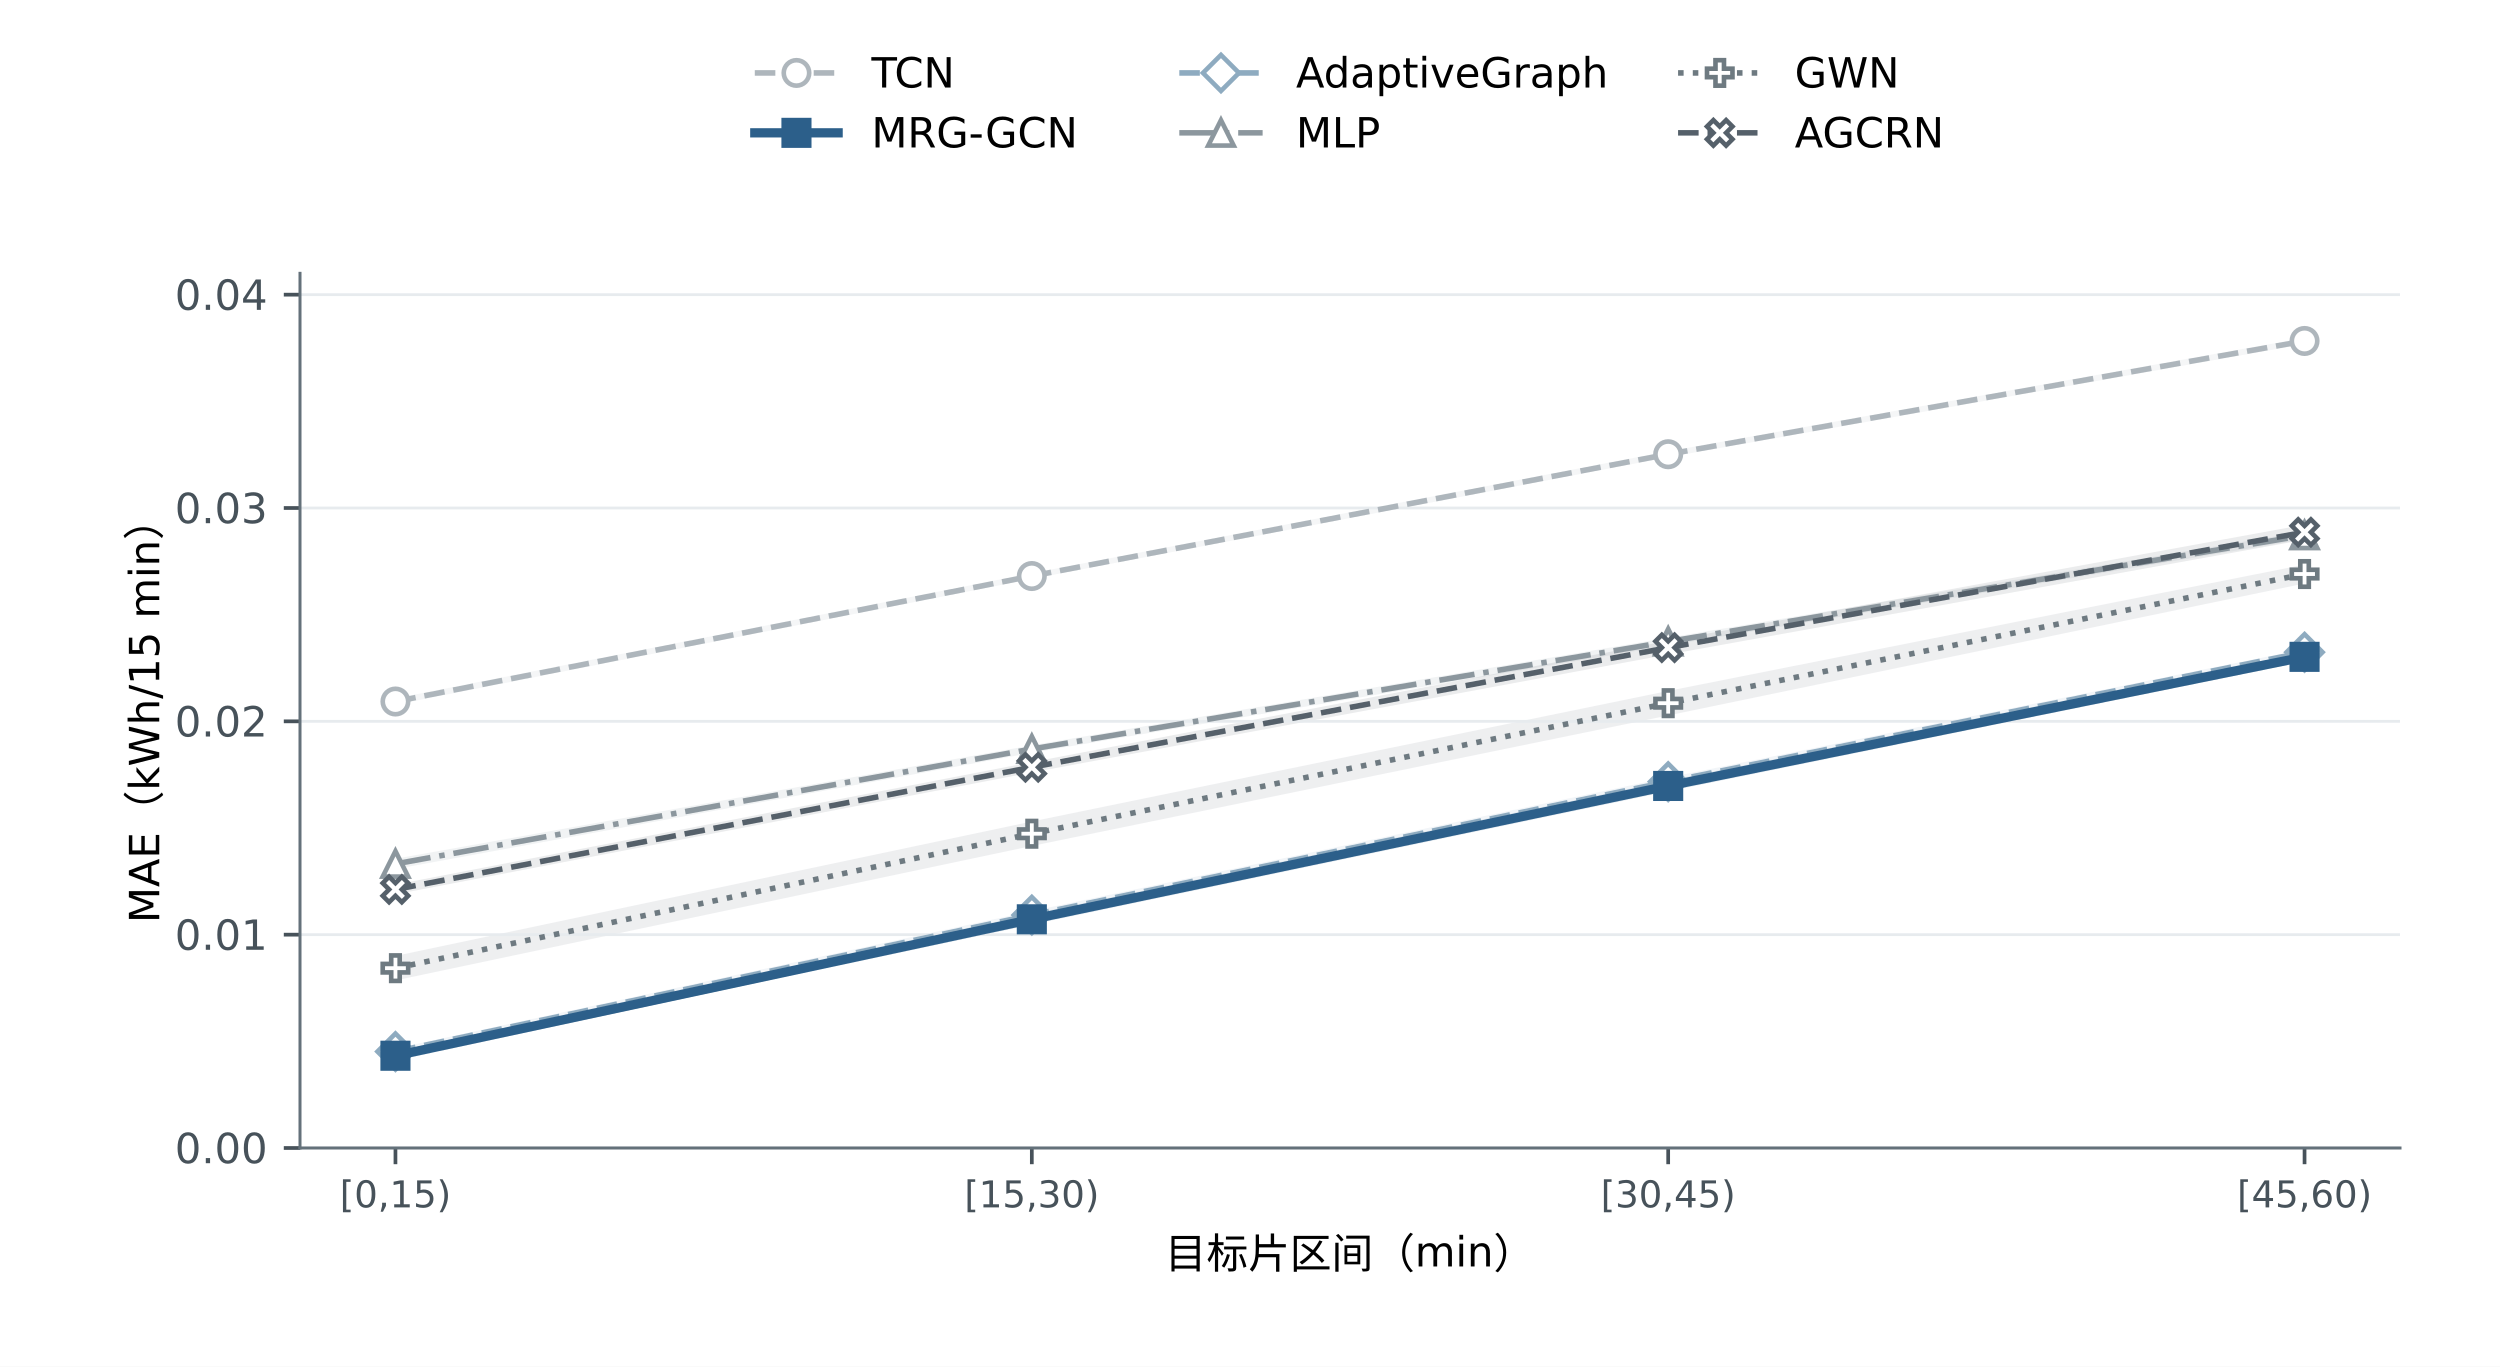
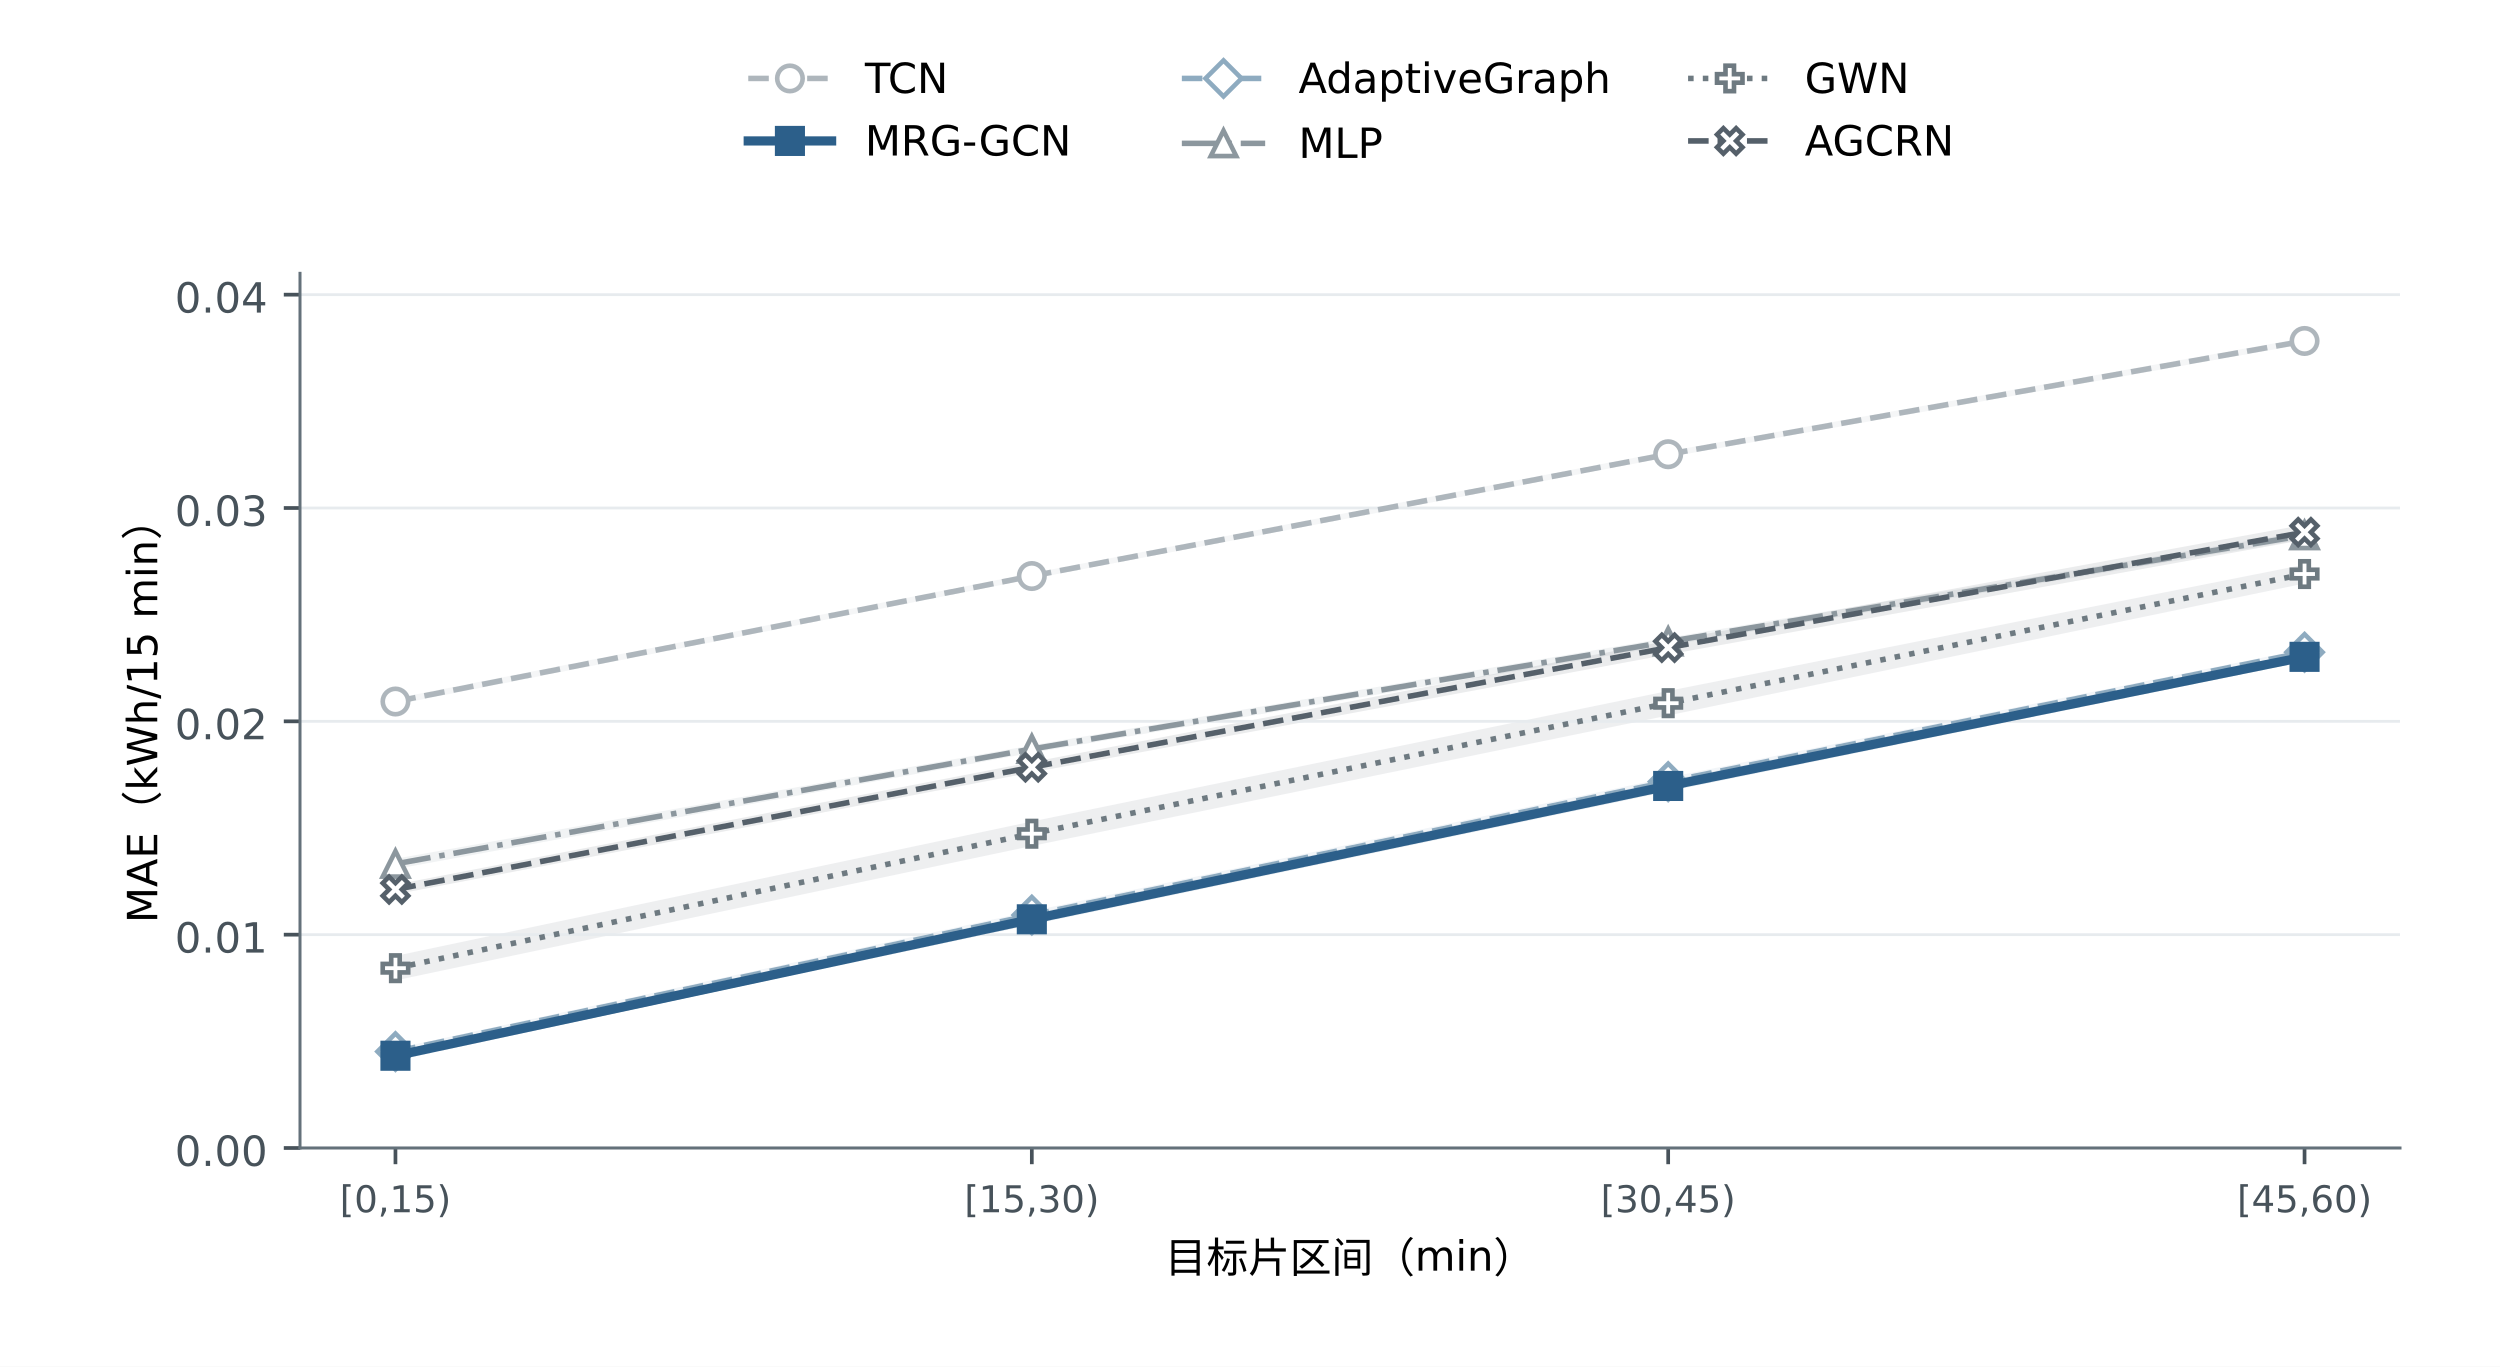
<svg xmlns="http://www.w3.org/2000/svg" xmlns:xlink="http://www.w3.org/1999/xlink" width="540pt" height="295.2pt" viewBox="0 0 540 295.2" version="1.1">
  <defs>
    <style type="text/css">*{stroke-linejoin: round; stroke-linecap: butt}</style>
  </defs>
  <g id="figure_1">
    <g id="patch_1">
      <path d="M 0 295.2 L 540 295.2 L 540 0 L 0 0 z " style="fill: #ffffff" />
    </g>
    <g id="axes_1">
      <g id="patch_2">
        <path d="M 64.8 247.968 L 518.4 247.968 L 518.4 59.04 L 64.8 59.04 z " style="fill: #ffffff" />
      </g>
      <g id="FillBetweenPolyCollection_1">
        <defs>
-           <path id="m0debfd0e58" d="M 85.418 -144.354 L 85.418 -142.994 L 222.873 -170.163 L 360.327 -196.452 L 497.782 -220.892 L 497.782 -222.209 L 497.782 -222.209 L 360.327 -197.722 L 222.873 -171.391 L 85.418 -144.354 z " />
-         </defs>
-         <g clip-path="url(#p93cabae5a8)">
-           <use xlink:href="#m0debfd0e58" x="0" y="295.2" style="fill: #aeb6bc; fill-opacity: 0.12" />
+           <path id="mc592cfb8da" d="M 85.418 -144.354 L 85.418 -142.994 L 222.873 -170.163 L 360.327 -196.452 L 497.782 -220.892 L 497.782 -222.209 L 497.782 -222.209 L 360.327 -197.722 L 222.873 -171.391 L 85.418 -144.354 z " />
+         </defs>
+         <g clip-path="url(#p17e4bc3ce2)">
+           <use xlink:href="#mc592cfb8da" x="0" y="295.2" style="fill: #aeb6bc; fill-opacity: 0.12" />
        </g>
      </g>
      <g id="FillBetweenPolyCollection_2">
        <defs>
-           <path id="mf610bfc9cd" d="M 85.418 -68.038 L 85.418 -66.282 L 222.873 -95.491 L 360.327 -124.27 L 497.782 -152.3 L 497.782 -154.343 L 497.782 -154.343 L 360.327 -126.595 L 222.873 -97.77 L 85.418 -68.038 z " />
-         </defs>
-         <g clip-path="url(#p93cabae5a8)">
-           <use xlink:href="#mf610bfc9cd" x="0" y="295.2" style="fill: #2c5f8a; fill-opacity: 0.12" />
+           <path id="mb33aefa7f0" d="M 85.418 -68.038 L 85.418 -66.282 L 222.873 -95.491 L 360.327 -124.27 L 497.782 -152.3 L 497.782 -154.343 L 497.782 -154.343 L 360.327 -126.595 L 222.873 -97.77 L 85.418 -68.038 z " />
+         </defs>
+         <g clip-path="url(#p17e4bc3ce2)">
+           <use xlink:href="#mb33aefa7f0" x="0" y="295.2" style="fill: #2c5f8a; fill-opacity: 0.12" />
        </g>
      </g>
      <g id="FillBetweenPolyCollection_3">
        <defs>
-           <path id="mce92704bbe" d="M 85.418 -68.728 L 85.418 -67.402 L 222.873 -96.687 L 360.327 -125.458 L 497.782 -153.655 L 497.782 -154.991 L 497.782 -154.991 L 360.327 -127.263 L 222.873 -98.414 L 85.418 -68.728 z " />
-         </defs>
-         <g clip-path="url(#p93cabae5a8)">
-           <use xlink:href="#mce92704bbe" x="0" y="295.2" style="fill: #8eabc0; fill-opacity: 0.12" />
+           <path id="md383691575" d="M 85.418 -68.728 L 85.418 -67.402 L 222.873 -96.687 L 360.327 -125.458 L 497.782 -153.655 L 497.782 -154.991 L 497.782 -154.991 L 360.327 -127.263 L 222.873 -98.414 L 85.418 -68.728 z " />
+         </defs>
+         <g clip-path="url(#p17e4bc3ce2)">
+           <use xlink:href="#md383691575" x="0" y="295.2" style="fill: #8eabc0; fill-opacity: 0.12" />
        </g>
      </g>
      <g id="FillBetweenPolyCollection_4">
        <defs>
-           <path id="mc296ed69e8" d="M 85.418 -109.718 L 85.418 -107.491 L 222.873 -132.605 L 360.327 -155.781 L 497.782 -178.733 L 497.782 -180.399 L 497.782 -180.399 L 360.327 -157.451 L 222.873 -134.217 L 85.418 -109.718 z " />
-         </defs>
-         <g clip-path="url(#p93cabae5a8)">
-           <use xlink:href="#mc296ed69e8" x="0" y="295.2" style="fill: #8c979e; fill-opacity: 0.12" />
+           <path id="me0848c8d3b" d="M 85.418 -109.718 L 85.418 -107.491 L 222.873 -132.605 L 360.327 -155.781 L 497.782 -178.733 L 497.782 -180.399 L 497.782 -180.399 L 360.327 -157.451 L 222.873 -134.217 L 85.418 -109.718 z " />
+         </defs>
+         <g clip-path="url(#p17e4bc3ce2)">
+           <use xlink:href="#me0848c8d3b" x="0" y="295.2" style="fill: #8c979e; fill-opacity: 0.12" />
        </g>
      </g>
      <g id="FillBetweenPolyCollection_5">
        <defs>
-           <path id="mf5adb7d3ec" d="M 85.418 -88.719 L 85.418 -83.431 L 222.873 -112.473 L 360.327 -140.661 L 497.782 -169.169 L 497.782 -173.255 L 497.782 -173.255 L 360.327 -145.963 L 222.873 -117.761 L 85.418 -88.719 z " />
-         </defs>
-         <g clip-path="url(#p93cabae5a8)">
-           <use xlink:href="#mf5adb7d3ec" x="0" y="295.2" style="fill: #6e7a81; fill-opacity: 0.12" />
+           <path id="m985599f027" d="M 85.418 -88.719 L 85.418 -83.431 L 222.873 -112.473 L 360.327 -140.661 L 497.782 -169.169 L 497.782 -173.255 L 497.782 -173.255 L 360.327 -145.963 L 222.873 -117.761 L 85.418 -88.719 z " />
+         </defs>
+         <g clip-path="url(#p17e4bc3ce2)">
+           <use xlink:href="#m985599f027" x="0" y="295.2" style="fill: #6e7a81; fill-opacity: 0.12" />
        </g>
      </g>
      <g id="FillBetweenPolyCollection_6">
        <defs>
-           <path id="me07dd21182" d="M 85.418 -104.136 L 85.418 -102.02 L 222.873 -128.353 L 360.327 -153.832 L 497.782 -178.616 L 497.782 -181.874 L 497.782 -181.874 L 360.327 -156.798 L 222.873 -130.592 L 85.418 -104.136 z " />
-         </defs>
-         <g clip-path="url(#p93cabae5a8)">
-           <use xlink:href="#me07dd21182" x="0" y="295.2" style="fill: #55606a; fill-opacity: 0.12" />
+           <path id="m5d7af40357" d="M 85.418 -104.136 L 85.418 -102.02 L 222.873 -128.353 L 360.327 -153.832 L 497.782 -178.616 L 497.782 -181.874 L 497.782 -181.874 L 360.327 -156.798 L 222.873 -130.592 L 85.418 -104.136 z " />
+         </defs>
+         <g clip-path="url(#p17e4bc3ce2)">
+           <use xlink:href="#m5d7af40357" x="0" y="295.2" style="fill: #55606a; fill-opacity: 0.12" />
        </g>
      </g>
      <g id="matplotlib.axis_1">
        <g id="xtick_1">
          <g id="line2d_1">
            <defs>
-               <path id="m3525808d7c" d="M 0 0 L 0 3.5 " style="stroke: #47525a; stroke-width: 0.8" />
+               <path id="ma883dc32f9" d="M 0 0 L 0 3.5 " style="stroke: #47525a; stroke-width: 0.8" />
            </defs>
            <g>
-               <use xlink:href="#m3525808d7c" x="85.418" y="247.968" style="fill: #47525a; stroke: #47525a; stroke-width: 0.8" />
+               <use xlink:href="#ma883dc32f9" x="85.418" y="247.968" style="fill: #47525a; stroke: #47525a; stroke-width: 0.8" />
            </g>
          </g>
          <g id="text_1">
-             <text style="font-size: 8px; font-family: 'Arial Unicode MS', 'DejaVu Sans'; text-anchor: middle; fill: #47525a" x="85.418" y="260.792" transform="rotate(-0 85.41818 260.7922)">[0,15)</text>
+             <text style="font-size: 8px; font-family: 'PingFang SC', 'Arial Unicode MS', 'DejaVu Sans'; text-anchor: middle; fill: #47525a" x="85.418" y="261.848" transform="rotate(-0 85.41818 261.848)">[0,15)</text>
          </g>
        </g>
        <g id="xtick_2">
          <g id="line2d_2">
            <g>
-               <use xlink:href="#m3525808d7c" x="222.873" y="247.968" style="fill: #47525a; stroke: #47525a; stroke-width: 0.8" />
+               <use xlink:href="#ma883dc32f9" x="222.873" y="247.968" style="fill: #47525a; stroke: #47525a; stroke-width: 0.8" />
            </g>
          </g>
          <g id="text_2">
-             <text style="font-size: 8px; font-family: 'Arial Unicode MS', 'DejaVu Sans'; text-anchor: middle; fill: #47525a" x="222.873" y="260.792" transform="rotate(-0 222.8727 260.7922)">[15,30)</text>
+             <text style="font-size: 8px; font-family: 'PingFang SC', 'Arial Unicode MS', 'DejaVu Sans'; text-anchor: middle; fill: #47525a" x="222.873" y="261.848" transform="rotate(-0 222.8727 261.848)">[15,30)</text>
          </g>
        </g>
        <g id="xtick_3">
          <g id="line2d_3">
            <g>
-               <use xlink:href="#m3525808d7c" x="360.327" y="247.968" style="fill: #47525a; stroke: #47525a; stroke-width: 0.8" />
+               <use xlink:href="#ma883dc32f9" x="360.327" y="247.968" style="fill: #47525a; stroke: #47525a; stroke-width: 0.8" />
            </g>
          </g>
          <g id="text_3">
-             <text style="font-size: 8px; font-family: 'Arial Unicode MS', 'DejaVu Sans'; text-anchor: middle; fill: #47525a" x="360.327" y="260.792" transform="rotate(-0 360.3273 260.7922)">[30,45)</text>
+             <text style="font-size: 8px; font-family: 'PingFang SC', 'Arial Unicode MS', 'DejaVu Sans'; text-anchor: middle; fill: #47525a" x="360.327" y="261.848" transform="rotate(-0 360.3273 261.848)">[30,45)</text>
          </g>
        </g>
        <g id="xtick_4">
          <g id="line2d_4">
            <g>
-               <use xlink:href="#m3525808d7c" x="497.782" y="247.968" style="fill: #47525a; stroke: #47525a; stroke-width: 0.8" />
+               <use xlink:href="#ma883dc32f9" x="497.782" y="247.968" style="fill: #47525a; stroke: #47525a; stroke-width: 0.8" />
            </g>
          </g>
          <g id="text_4">
-             <text style="font-size: 8px; font-family: 'Arial Unicode MS', 'DejaVu Sans'; text-anchor: middle; fill: #47525a" x="497.782" y="260.792" transform="rotate(-0 497.7818 260.7922)">[45,60)</text>
+             <text style="font-size: 8px; font-family: 'PingFang SC', 'Arial Unicode MS', 'DejaVu Sans'; text-anchor: middle; fill: #47525a" x="497.782" y="261.848" transform="rotate(-0 497.7818 261.848)">[45,60)</text>
          </g>
        </g>
        <g id="text_5">
-           <text style="font-size: 9px; font-family: 'Arial Unicode MS', 'DejaVu Sans'; text-anchor: middle" x="291.6" y="273.969" transform="rotate(-0 291.6 273.9689)">目标片区间（min）</text>
+           <text style="font-size: 9px; font-family: 'PingFang SC', 'Arial Unicode MS', 'DejaVu Sans'; text-anchor: middle" x="291.6" y="274.875" transform="rotate(-0 291.6 274.8755)">目标片区间（min）</text>
        </g>
      </g>
      <g id="matplotlib.axis_2">
        <g id="ytick_1">
          <g id="line2d_5">
-             <path d="M 64.8 247.968 L 518.4 247.968 " clip-path="url(#p93cabae5a8)" style="fill: none; stroke: #e7ebee; stroke-width: 0.6; stroke-linecap: square" />
+             <path d="M 64.8 247.968 L 518.4 247.968 " clip-path="url(#p17e4bc3ce2)" style="fill: none; stroke: #e7ebee; stroke-width: 0.6; stroke-linecap: square" />
          </g>
          <g id="line2d_6">
            <defs>
-               <path id="m2a400323d4" d="M 0 0 L -3.5 0 " style="stroke: #47525a; stroke-width: 0.8" />
+               <path id="mbf74d3b221" d="M 0 0 L -3.5 0 " style="stroke: #47525a; stroke-width: 0.8" />
            </defs>
            <g>
-               <use xlink:href="#m2a400323d4" x="64.8" y="247.968" style="fill: #47525a; stroke: #47525a; stroke-width: 0.8" />
+               <use xlink:href="#mbf74d3b221" x="64.8" y="247.968" style="fill: #47525a; stroke: #47525a; stroke-width: 0.8" />
            </g>
          </g>
          <g id="text_6">
-             <text style="font-size: 9px; font-family: 'Arial Unicode MS', 'DejaVu Sans'; text-anchor: end; fill: #47525a" x="57.8" y="251.244" transform="rotate(-0 57.8 251.2441)">0.00</text>
+             <text style="font-size: 9px; font-family: 'PingFang SC', 'Arial Unicode MS', 'DejaVu Sans'; text-anchor: end; fill: #47525a" x="57.8" y="251.838" transform="rotate(-0 57.8 251.838)">0.00</text>
          </g>
        </g>
        <g id="ytick_2">
          <g id="line2d_7">
-             <path d="M 64.8 201.888 L 518.4 201.888 " clip-path="url(#p93cabae5a8)" style="fill: none; stroke: #e7ebee; stroke-width: 0.6; stroke-linecap: square" />
+             <path d="M 64.8 201.888 L 518.4 201.888 " clip-path="url(#p17e4bc3ce2)" style="fill: none; stroke: #e7ebee; stroke-width: 0.6; stroke-linecap: square" />
          </g>
          <g id="line2d_8">
            <g>
-               <use xlink:href="#m2a400323d4" x="64.8" y="201.888" style="fill: #47525a; stroke: #47525a; stroke-width: 0.8" />
+               <use xlink:href="#mbf74d3b221" x="64.8" y="201.888" style="fill: #47525a; stroke: #47525a; stroke-width: 0.8" />
            </g>
          </g>
          <g id="text_7">
-             <text style="font-size: 9px; font-family: 'Arial Unicode MS', 'DejaVu Sans'; text-anchor: end; fill: #47525a" x="57.8" y="205.164" transform="rotate(-0 57.8 205.1641)">0.01</text>
+             <text style="font-size: 9px; font-family: 'PingFang SC', 'Arial Unicode MS', 'DejaVu Sans'; text-anchor: end; fill: #47525a" x="57.8" y="205.758" transform="rotate(-0 57.8 205.758)">0.01</text>
          </g>
        </g>
        <g id="ytick_3">
          <g id="line2d_9">
-             <path d="M 64.8 155.808 L 518.4 155.808 " clip-path="url(#p93cabae5a8)" style="fill: none; stroke: #e7ebee; stroke-width: 0.6; stroke-linecap: square" />
+             <path d="M 64.8 155.808 L 518.4 155.808 " clip-path="url(#p17e4bc3ce2)" style="fill: none; stroke: #e7ebee; stroke-width: 0.6; stroke-linecap: square" />
          </g>
          <g id="line2d_10">
            <g>
-               <use xlink:href="#m2a400323d4" x="64.8" y="155.808" style="fill: #47525a; stroke: #47525a; stroke-width: 0.8" />
+               <use xlink:href="#mbf74d3b221" x="64.8" y="155.808" style="fill: #47525a; stroke: #47525a; stroke-width: 0.8" />
            </g>
          </g>
          <g id="text_8">
-             <text style="font-size: 9px; font-family: 'Arial Unicode MS', 'DejaVu Sans'; text-anchor: end; fill: #47525a" x="57.8" y="159.084" transform="rotate(-0 57.8 159.0841)">0.02</text>
+             <text style="font-size: 9px; font-family: 'PingFang SC', 'Arial Unicode MS', 'DejaVu Sans'; text-anchor: end; fill: #47525a" x="57.8" y="159.678" transform="rotate(-0 57.8 159.678)">0.02</text>
          </g>
        </g>
        <g id="ytick_4">
          <g id="line2d_11">
-             <path d="M 64.8 109.728 L 518.4 109.728 " clip-path="url(#p93cabae5a8)" style="fill: none; stroke: #e7ebee; stroke-width: 0.6; stroke-linecap: square" />
+             <path d="M 64.8 109.728 L 518.4 109.728 " clip-path="url(#p17e4bc3ce2)" style="fill: none; stroke: #e7ebee; stroke-width: 0.6; stroke-linecap: square" />
          </g>
          <g id="line2d_12">
            <g>
-               <use xlink:href="#m2a400323d4" x="64.8" y="109.728" style="fill: #47525a; stroke: #47525a; stroke-width: 0.8" />
+               <use xlink:href="#mbf74d3b221" x="64.8" y="109.728" style="fill: #47525a; stroke: #47525a; stroke-width: 0.8" />
            </g>
          </g>
          <g id="text_9">
-             <text style="font-size: 9px; font-family: 'Arial Unicode MS', 'DejaVu Sans'; text-anchor: end; fill: #47525a" x="57.8" y="113.004" transform="rotate(-0 57.8 113.0041)">0.03</text>
+             <text style="font-size: 9px; font-family: 'PingFang SC', 'Arial Unicode MS', 'DejaVu Sans'; text-anchor: end; fill: #47525a" x="57.8" y="113.598" transform="rotate(-0 57.8 113.598)">0.03</text>
          </g>
        </g>
        <g id="ytick_5">
          <g id="line2d_13">
-             <path d="M 64.8 63.648 L 518.4 63.648 " clip-path="url(#p93cabae5a8)" style="fill: none; stroke: #e7ebee; stroke-width: 0.6; stroke-linecap: square" />
+             <path d="M 64.8 63.648 L 518.4 63.648 " clip-path="url(#p17e4bc3ce2)" style="fill: none; stroke: #e7ebee; stroke-width: 0.6; stroke-linecap: square" />
          </g>
          <g id="line2d_14">
            <g>
-               <use xlink:href="#m2a400323d4" x="64.8" y="63.648" style="fill: #47525a; stroke: #47525a; stroke-width: 0.8" />
+               <use xlink:href="#mbf74d3b221" x="64.8" y="63.648" style="fill: #47525a; stroke: #47525a; stroke-width: 0.8" />
            </g>
          </g>
          <g id="text_10">
-             <text style="font-size: 9px; font-family: 'Arial Unicode MS', 'DejaVu Sans'; text-anchor: end; fill: #47525a" x="57.8" y="66.924" transform="rotate(-0 57.8 66.92412)">0.04</text>
+             <text style="font-size: 9px; font-family: 'PingFang SC', 'Arial Unicode MS', 'DejaVu Sans'; text-anchor: end; fill: #47525a" x="57.8" y="67.518" transform="rotate(-0 57.8 67.518)">0.04</text>
          </g>
        </g>
        <g id="text_11">
-           <text style="font-size: 9px; font-family: 'Arial Unicode MS', 'DejaVu Sans'; text-anchor: middle" x="34.395" y="153.504" transform="rotate(-90 34.39516 153.504)">MAE（kWh/15 min）</text>
+           <text style="font-size: 9px; font-family: 'PingFang SC', 'Arial Unicode MS', 'DejaVu Sans'; text-anchor: middle" x="33.963" y="153.504" transform="rotate(-90 33.96344 153.504)">MAE（kWh/15 min）</text>
        </g>
      </g>
      <g id="patch_3">
        <path d="M 64.8 247.968 L 64.8 59.04 " style="fill: none; stroke: #64717a; stroke-width: 0.65; stroke-linejoin: miter; stroke-linecap: square" />
      </g>
      <g id="patch_4">
        <path d="M 64.8 247.968 L 518.4 247.968 " style="fill: none; stroke: #64717a; stroke-width: 0.65; stroke-linejoin: miter; stroke-linecap: square" />
      </g>
      <g id="line2d_15">
-         <path d="M 85.418 151.526 L 222.873 124.423 L 360.327 98.113 L 497.782 73.65 " clip-path="url(#p93cabae5a8)" style="fill: none; stroke-dasharray: 4.44,1.92; stroke-dashoffset: 0; stroke: #aeb6bc; stroke-width: 1.2" />
-         <defs>
-           <path id="mf791a8c51e" d="M 0 2.75 C 0.729 2.75 1.429 2.46 1.945 1.945 C 2.46 1.429 2.75 0.729 2.75 0 C 2.75 -0.729 2.46 -1.429 1.945 -1.945 C 1.429 -2.46 0.729 -2.75 0 -2.75 C -0.729 -2.75 -1.429 -2.46 -1.945 -1.945 C -2.46 -1.429 -2.75 -0.729 -2.75 0 C -2.75 0.729 -2.46 1.429 -1.945 1.945 C -1.429 2.46 -0.729 2.75 0 2.75 z " style="stroke: #aeb6bc" />
-         </defs>
-         <g clip-path="url(#p93cabae5a8)">
-           <use xlink:href="#mf791a8c51e" x="85.418" y="151.526" style="fill: #ffffff; stroke: #aeb6bc" />
-           <use xlink:href="#mf791a8c51e" x="222.873" y="124.423" style="fill: #ffffff; stroke: #aeb6bc" />
-           <use xlink:href="#mf791a8c51e" x="360.327" y="98.113" style="fill: #ffffff; stroke: #aeb6bc" />
-           <use xlink:href="#mf791a8c51e" x="497.782" y="73.65" style="fill: #ffffff; stroke: #aeb6bc" />
+         <path d="M 85.418 151.526 L 222.873 124.423 L 360.327 98.113 L 497.782 73.65 " clip-path="url(#p17e4bc3ce2)" style="fill: none; stroke-dasharray: 4.44,1.92; stroke-dashoffset: 0; stroke: #aeb6bc; stroke-width: 1.2" />
+         <defs>
+           <path id="m9221437c92" d="M 0 2.75 C 0.729 2.75 1.429 2.46 1.945 1.945 C 2.46 1.429 2.75 0.729 2.75 0 C 2.75 -0.729 2.46 -1.429 1.945 -1.945 C 1.429 -2.46 0.729 -2.75 0 -2.75 C -0.729 -2.75 -1.429 -2.46 -1.945 -1.945 C -2.46 -1.429 -2.75 -0.729 -2.75 0 C -2.75 0.729 -2.46 1.429 -1.945 1.945 C -1.429 2.46 -0.729 2.75 0 2.75 z " style="stroke: #aeb6bc" />
+         </defs>
+         <g clip-path="url(#p17e4bc3ce2)">
+           <use xlink:href="#m9221437c92" x="85.418" y="151.526" style="fill: #ffffff; stroke: #aeb6bc" />
+           <use xlink:href="#m9221437c92" x="222.873" y="124.423" style="fill: #ffffff; stroke: #aeb6bc" />
+           <use xlink:href="#m9221437c92" x="360.327" y="98.113" style="fill: #ffffff; stroke: #aeb6bc" />
+           <use xlink:href="#m9221437c92" x="497.782" y="73.65" style="fill: #ffffff; stroke: #aeb6bc" />
        </g>
      </g>
      <g id="line2d_16">
-         <path d="M 85.418 227.135 L 222.873 197.649 L 360.327 168.84 L 497.782 140.877 " clip-path="url(#p93cabae5a8)" style="fill: none; stroke-dasharray: 4.44,1.92; stroke-dashoffset: 0; stroke: #8eabc0; stroke-width: 1.2" />
-         <defs>
-           <path id="m2732f67103" d="M -0 3.889 L 3.889 0 L 0 -3.889 L -3.889 -0 z " style="stroke: #8eabc0; stroke-linejoin: miter" />
-         </defs>
-         <g clip-path="url(#p93cabae5a8)">
-           <use xlink:href="#m2732f67103" x="85.418" y="227.135" style="fill: #ffffff; stroke: #8eabc0; stroke-linejoin: miter" />
-           <use xlink:href="#m2732f67103" x="222.873" y="197.649" style="fill: #ffffff; stroke: #8eabc0; stroke-linejoin: miter" />
-           <use xlink:href="#m2732f67103" x="360.327" y="168.84" style="fill: #ffffff; stroke: #8eabc0; stroke-linejoin: miter" />
-           <use xlink:href="#m2732f67103" x="497.782" y="140.877" style="fill: #ffffff; stroke: #8eabc0; stroke-linejoin: miter" />
+         <path d="M 85.418 227.135 L 222.873 197.649 L 360.327 168.84 L 497.782 140.877 " clip-path="url(#p17e4bc3ce2)" style="fill: none; stroke-dasharray: 4.44,1.92; stroke-dashoffset: 0; stroke: #8eabc0; stroke-width: 1.2" />
+         <defs>
+           <path id="mfa4da27a01" d="M -0 3.889 L 3.889 0 L 0 -3.889 L -3.889 -0 z " style="stroke: #8eabc0; stroke-linejoin: miter" />
+         </defs>
+         <g clip-path="url(#p17e4bc3ce2)">
+           <use xlink:href="#mfa4da27a01" x="85.418" y="227.135" style="fill: #ffffff; stroke: #8eabc0; stroke-linejoin: miter" />
+           <use xlink:href="#mfa4da27a01" x="222.873" y="197.649" style="fill: #ffffff; stroke: #8eabc0; stroke-linejoin: miter" />
+           <use xlink:href="#mfa4da27a01" x="360.327" y="168.84" style="fill: #ffffff; stroke: #8eabc0; stroke-linejoin: miter" />
+           <use xlink:href="#mfa4da27a01" x="497.782" y="140.877" style="fill: #ffffff; stroke: #8eabc0; stroke-linejoin: miter" />
        </g>
      </g>
      <g id="line2d_17">
-         <path d="M 85.418 186.595 L 222.873 161.789 L 360.327 138.584 L 497.782 115.634 " clip-path="url(#p93cabae5a8)" style="fill: none; stroke-dasharray: 7.68,1.92,1.2,1.92; stroke-dashoffset: 0; stroke: #8c979e; stroke-width: 1.2" />
-         <defs>
-           <path id="ma709320d78" d="M 0 -2.75 L -2.75 2.75 L 2.75 2.75 z " style="stroke: #8c979e; stroke-linejoin: miter" />
-         </defs>
-         <g clip-path="url(#p93cabae5a8)">
-           <use xlink:href="#ma709320d78" x="85.418" y="186.595" style="fill: #ffffff; stroke: #8c979e; stroke-linejoin: miter" />
-           <use xlink:href="#ma709320d78" x="222.873" y="161.789" style="fill: #ffffff; stroke: #8c979e; stroke-linejoin: miter" />
-           <use xlink:href="#ma709320d78" x="360.327" y="138.584" style="fill: #ffffff; stroke: #8c979e; stroke-linejoin: miter" />
-           <use xlink:href="#ma709320d78" x="497.782" y="115.634" style="fill: #ffffff; stroke: #8c979e; stroke-linejoin: miter" />
+         <path d="M 85.418 186.595 L 222.873 161.789 L 360.327 138.584 L 497.782 115.634 " clip-path="url(#p17e4bc3ce2)" style="fill: none; stroke-dasharray: 7.68,1.92,1.2,1.92; stroke-dashoffset: 0; stroke: #8c979e; stroke-width: 1.2" />
+         <defs>
+           <path id="mcf307fdda1" d="M 0 -2.75 L -2.75 2.75 L 2.75 2.75 z " style="stroke: #8c979e; stroke-linejoin: miter" />
+         </defs>
+         <g clip-path="url(#p17e4bc3ce2)">
+           <use xlink:href="#mcf307fdda1" x="85.418" y="186.595" style="fill: #ffffff; stroke: #8c979e; stroke-linejoin: miter" />
+           <use xlink:href="#mcf307fdda1" x="222.873" y="161.789" style="fill: #ffffff; stroke: #8c979e; stroke-linejoin: miter" />
+           <use xlink:href="#mcf307fdda1" x="360.327" y="138.584" style="fill: #ffffff; stroke: #8c979e; stroke-linejoin: miter" />
+           <use xlink:href="#mcf307fdda1" x="497.782" y="115.634" style="fill: #ffffff; stroke: #8c979e; stroke-linejoin: miter" />
        </g>
      </g>
      <g id="line2d_18">
-         <path d="M 85.418 209.125 L 222.873 180.083 L 360.327 151.888 L 497.782 123.988 " clip-path="url(#p93cabae5a8)" style="fill: none; stroke-dasharray: 1.2,1.98; stroke-dashoffset: 0; stroke: #6e7a81; stroke-width: 1.2" />
-         <defs>
-           <path id="mffd7bff223" d="M -0.917 2.75 L 0.917 2.75 L 0.917 0.917 L 2.75 0.917 L 2.75 -0.917 L 0.917 -0.917 L 0.917 -2.75 L -0.917 -2.75 L -0.917 -0.917 L -2.75 -0.917 L -2.75 0.917 L -0.917 0.917 z " style="stroke: #6e7a81; stroke-linejoin: miter" />
-         </defs>
-         <g clip-path="url(#p93cabae5a8)">
-           <use xlink:href="#mffd7bff223" x="85.418" y="209.125" style="fill: #ffffff; stroke: #6e7a81; stroke-linejoin: miter" />
-           <use xlink:href="#mffd7bff223" x="222.873" y="180.083" style="fill: #ffffff; stroke: #6e7a81; stroke-linejoin: miter" />
-           <use xlink:href="#mffd7bff223" x="360.327" y="151.888" style="fill: #ffffff; stroke: #6e7a81; stroke-linejoin: miter" />
-           <use xlink:href="#mffd7bff223" x="497.782" y="123.988" style="fill: #ffffff; stroke: #6e7a81; stroke-linejoin: miter" />
+         <path d="M 85.418 209.125 L 222.873 180.083 L 360.327 151.888 L 497.782 123.988 " clip-path="url(#p17e4bc3ce2)" style="fill: none; stroke-dasharray: 1.2,1.98; stroke-dashoffset: 0; stroke: #6e7a81; stroke-width: 1.2" />
+         <defs>
+           <path id="md22b93d332" d="M -0.917 2.75 L 0.917 2.75 L 0.917 0.917 L 2.75 0.917 L 2.75 -0.917 L 0.917 -0.917 L 0.917 -2.75 L -0.917 -2.75 L -0.917 -0.917 L -2.75 -0.917 L -2.75 0.917 L -0.917 0.917 z " style="stroke: #6e7a81; stroke-linejoin: miter" />
+         </defs>
+         <g clip-path="url(#p17e4bc3ce2)">
+           <use xlink:href="#md22b93d332" x="85.418" y="209.125" style="fill: #ffffff; stroke: #6e7a81; stroke-linejoin: miter" />
+           <use xlink:href="#md22b93d332" x="222.873" y="180.083" style="fill: #ffffff; stroke: #6e7a81; stroke-linejoin: miter" />
+           <use xlink:href="#md22b93d332" x="360.327" y="151.888" style="fill: #ffffff; stroke: #6e7a81; stroke-linejoin: miter" />
+           <use xlink:href="#md22b93d332" x="497.782" y="123.988" style="fill: #ffffff; stroke: #6e7a81; stroke-linejoin: miter" />
        </g>
      </g>
      <g id="line2d_19">
-         <path d="M 85.418 192.122 L 222.873 165.727 L 360.327 139.885 L 497.782 114.955 " clip-path="url(#p93cabae5a8)" style="fill: none; stroke-dasharray: 4.44,1.92; stroke-dashoffset: 0; stroke: #55606a; stroke-width: 1.2" />
-         <defs>
-           <path id="m7a15fb861c" d="M -1.375 2.75 L 0 1.375 L 1.375 2.75 L 2.75 1.375 L 1.375 0 L 2.75 -1.375 L 1.375 -2.75 L 0 -1.375 L -1.375 -2.75 L -2.75 -1.375 L -1.375 0 L -2.75 1.375 z " style="stroke: #55606a; stroke-linejoin: miter" />
-         </defs>
-         <g clip-path="url(#p93cabae5a8)">
-           <use xlink:href="#m7a15fb861c" x="85.418" y="192.122" style="fill: #ffffff; stroke: #55606a; stroke-linejoin: miter" />
-           <use xlink:href="#m7a15fb861c" x="222.873" y="165.727" style="fill: #ffffff; stroke: #55606a; stroke-linejoin: miter" />
-           <use xlink:href="#m7a15fb861c" x="360.327" y="139.885" style="fill: #ffffff; stroke: #55606a; stroke-linejoin: miter" />
-           <use xlink:href="#m7a15fb861c" x="497.782" y="114.955" style="fill: #ffffff; stroke: #55606a; stroke-linejoin: miter" />
+         <path d="M 85.418 192.122 L 222.873 165.727 L 360.327 139.885 L 497.782 114.955 " clip-path="url(#p17e4bc3ce2)" style="fill: none; stroke-dasharray: 4.44,1.92; stroke-dashoffset: 0; stroke: #55606a; stroke-width: 1.2" />
+         <defs>
+           <path id="mb2ebc40097" d="M -1.375 2.75 L 0 1.375 L 1.375 2.75 L 2.75 1.375 L 1.375 0 L 2.75 -1.375 L 1.375 -2.75 L 0 -1.375 L -1.375 -2.75 L -2.75 -1.375 L -1.375 0 L -2.75 1.375 z " style="stroke: #55606a; stroke-linejoin: miter" />
+         </defs>
+         <g clip-path="url(#p17e4bc3ce2)">
+           <use xlink:href="#mb2ebc40097" x="85.418" y="192.122" style="fill: #ffffff; stroke: #55606a; stroke-linejoin: miter" />
+           <use xlink:href="#mb2ebc40097" x="222.873" y="165.727" style="fill: #ffffff; stroke: #55606a; stroke-linejoin: miter" />
+           <use xlink:href="#mb2ebc40097" x="360.327" y="139.885" style="fill: #ffffff; stroke: #55606a; stroke-linejoin: miter" />
+           <use xlink:href="#mb2ebc40097" x="497.782" y="114.955" style="fill: #ffffff; stroke: #55606a; stroke-linejoin: miter" />
        </g>
      </g>
      <g id="line2d_20">
-         <path d="M 85.418 228.04 L 222.873 198.569 L 360.327 169.768 L 497.782 141.879 " clip-path="url(#p93cabae5a8)" style="fill: none; stroke: #2c5f8a; stroke-width: 2; stroke-linecap: square" />
-         <defs>
-           <path id="me02c91adb9" d="M -2.75 2.75 L 2.75 2.75 L 2.75 -2.75 L -2.75 -2.75 z " style="stroke: #2c5f8a; stroke-linejoin: miter" />
-         </defs>
-         <g clip-path="url(#p93cabae5a8)">
-           <use xlink:href="#me02c91adb9" x="85.418" y="228.04" style="fill: #2c5f8a; stroke: #2c5f8a; stroke-linejoin: miter" />
-           <use xlink:href="#me02c91adb9" x="222.873" y="198.569" style="fill: #2c5f8a; stroke: #2c5f8a; stroke-linejoin: miter" />
-           <use xlink:href="#me02c91adb9" x="360.327" y="169.768" style="fill: #2c5f8a; stroke: #2c5f8a; stroke-linejoin: miter" />
-           <use xlink:href="#me02c91adb9" x="497.782" y="141.879" style="fill: #2c5f8a; stroke: #2c5f8a; stroke-linejoin: miter" />
+         <path d="M 85.418 228.04 L 222.873 198.569 L 360.327 169.768 L 497.782 141.879 " clip-path="url(#p17e4bc3ce2)" style="fill: none; stroke: #2c5f8a; stroke-width: 2; stroke-linecap: square" />
+         <defs>
+           <path id="m3b9834c7df" d="M -2.75 2.75 L 2.75 2.75 L 2.75 -2.75 L -2.75 -2.75 z " style="stroke: #2c5f8a; stroke-linejoin: miter" />
+         </defs>
+         <g clip-path="url(#p17e4bc3ce2)">
+           <use xlink:href="#m3b9834c7df" x="85.418" y="228.04" style="fill: #2c5f8a; stroke: #2c5f8a; stroke-linejoin: miter" />
+           <use xlink:href="#m3b9834c7df" x="222.873" y="198.569" style="fill: #2c5f8a; stroke: #2c5f8a; stroke-linejoin: miter" />
+           <use xlink:href="#m3b9834c7df" x="360.327" y="169.768" style="fill: #2c5f8a; stroke: #2c5f8a; stroke-linejoin: miter" />
+           <use xlink:href="#m3b9834c7df" x="497.782" y="141.879" style="fill: #2c5f8a; stroke: #2c5f8a; stroke-linejoin: miter" />
        </g>
      </g>
      <g id="legend_1">
        <g id="line2d_21">
-           <path d="M 163.035 15.753 L 172.035 15.753 L 181.035 15.753 " style="fill: none; stroke-dasharray: 4.44,1.92; stroke-dashoffset: 0; stroke: #aeb6bc; stroke-width: 1.2" />
-           <g>
-             <use xlink:href="#mf791a8c51e" x="172.035" y="15.753" style="fill: #ffffff; stroke: #aeb6bc" />
+           <path d="M 161.623 16.941 L 170.623 16.941 L 179.623 16.941 " style="fill: none; stroke-dasharray: 4.44,1.92; stroke-dashoffset: 0; stroke: #aeb6bc; stroke-width: 1.2" />
+           <g>
+             <use xlink:href="#m9221437c92" x="170.623" y="16.941" style="fill: #ffffff; stroke: #aeb6bc" />
          </g>
        </g>
        <g id="text_12">
-           <text style="font-size: 9px; font-family: 'Arial Unicode MS', 'DejaVu Sans'; text-anchor: start" x="188.235" y="18.903" transform="rotate(-0 188.235 18.90313)">TCN</text>
+           <text style="font-size: 9px; font-family: 'PingFang SC', 'Arial Unicode MS', 'DejaVu Sans'; text-anchor: start" x="186.823" y="20.091" transform="rotate(-0 186.8231 20.09088)">TCN</text>
        </g>
        <g id="line2d_22">
-           <path d="M 163.035 28.695 L 172.035 28.695 L 181.035 28.695 " style="fill: none; stroke: #2c5f8a; stroke-width: 2; stroke-linecap: square" />
-           <g>
-             <use xlink:href="#me02c91adb9" x="172.035" y="28.695" style="fill: #2c5f8a; stroke: #2c5f8a; stroke-linejoin: miter" />
+           <path d="M 161.623 30.441 L 170.623 30.441 L 179.623 30.441 " style="fill: none; stroke: #2c5f8a; stroke-width: 2; stroke-linecap: square" />
+           <g>
+             <use xlink:href="#m3b9834c7df" x="170.623" y="30.441" style="fill: #2c5f8a; stroke: #2c5f8a; stroke-linejoin: miter" />
          </g>
        </g>
        <g id="text_13">
-           <text style="font-size: 9px; font-family: 'Arial Unicode MS', 'DejaVu Sans'; text-anchor: start" x="188.235" y="31.845" transform="rotate(-0 188.235 31.84502)">MRG-GCN</text>
+           <text style="font-size: 9px; font-family: 'PingFang SC', 'Arial Unicode MS', 'DejaVu Sans'; text-anchor: start" x="186.823" y="33.591" transform="rotate(-0 186.8231 33.59088)">MRG-GCN</text>
        </g>
        <g id="line2d_23">
-           <path d="M 254.728 15.753 L 263.728 15.753 L 272.728 15.753 " style="fill: none; stroke-dasharray: 4.44,1.92; stroke-dashoffset: 0; stroke: #8eabc0; stroke-width: 1.2" />
-           <g>
-             <use xlink:href="#m2732f67103" x="263.728" y="15.753" style="fill: #ffffff; stroke: #8eabc0; stroke-linejoin: miter" />
+           <path d="M 255.277 16.941 L 264.277 16.941 L 273.277 16.941 " style="fill: none; stroke-dasharray: 4.44,1.92; stroke-dashoffset: 0; stroke: #8eabc0; stroke-width: 1.2" />
+           <g>
+             <use xlink:href="#mfa4da27a01" x="264.277" y="16.941" style="fill: #ffffff; stroke: #8eabc0; stroke-linejoin: miter" />
          </g>
        </g>
        <g id="text_14">
-           <text style="font-size: 9px; font-family: 'Arial Unicode MS', 'DejaVu Sans'; text-anchor: start" x="279.928" y="18.903" transform="rotate(-0 279.9281 18.90313)">AdaptiveGraph</text>
+           <text style="font-size: 9px; font-family: 'PingFang SC', 'Arial Unicode MS', 'DejaVu Sans'; text-anchor: start" x="280.477" y="20.091" transform="rotate(-0 280.4766 20.09088)">AdaptiveGraph</text>
        </g>
        <g id="line2d_24">
-           <path d="M 254.728 28.695 L 263.728 28.695 L 272.728 28.695 " style="fill: none; stroke-dasharray: 7.68,1.92,1.2,1.92; stroke-dashoffset: 0; stroke: #8c979e; stroke-width: 1.2" />
-           <g>
-             <use xlink:href="#ma709320d78" x="263.728" y="28.695" style="fill: #ffffff; stroke: #8c979e; stroke-linejoin: miter" />
+           <path d="M 255.277 30.963 L 264.277 30.963 L 273.277 30.963 " style="fill: none; stroke-dasharray: 7.68,1.92,1.2,1.92; stroke-dashoffset: 0; stroke: #8c979e; stroke-width: 1.2" />
+           <g>
+             <use xlink:href="#mcf307fdda1" x="264.277" y="30.963" style="fill: #ffffff; stroke: #8c979e; stroke-linejoin: miter" />
          </g>
        </g>
        <g id="text_15">
-           <text style="font-size: 9px; font-family: 'Arial Unicode MS', 'DejaVu Sans'; text-anchor: start" x="279.928" y="31.845" transform="rotate(-0 279.9281 31.84502)">MLP</text>
+           <text style="font-size: 9px; font-family: 'PingFang SC', 'Arial Unicode MS', 'DejaVu Sans'; text-anchor: start" x="280.477" y="34.113" transform="rotate(-0 280.4766 34.1126)">MLP</text>
        </g>
        <g id="line2d_25">
-           <path d="M 362.462 15.753 L 371.462 15.753 L 380.462 15.753 " style="fill: none; stroke-dasharray: 1.2,1.98; stroke-dashoffset: 0; stroke: #6e7a81; stroke-width: 1.2" />
-           <g>
-             <use xlink:href="#mffd7bff223" x="371.462" y="15.753" style="fill: #ffffff; stroke: #6e7a81; stroke-linejoin: miter" />
+           <path d="M 364.625 16.941 L 373.625 16.941 L 382.625 16.941 " style="fill: none; stroke-dasharray: 1.2,1.98; stroke-dashoffset: 0; stroke: #6e7a81; stroke-width: 1.2" />
+           <g>
+             <use xlink:href="#md22b93d332" x="373.625" y="16.941" style="fill: #ffffff; stroke: #6e7a81; stroke-linejoin: miter" />
          </g>
        </g>
        <g id="text_16">
-           <text style="font-size: 9px; font-family: 'Arial Unicode MS', 'DejaVu Sans'; text-anchor: start" x="387.662" y="18.903" transform="rotate(-0 387.6623 18.90313)">GWN</text>
+           <text style="font-size: 9px; font-family: 'PingFang SC', 'Arial Unicode MS', 'DejaVu Sans'; text-anchor: start" x="389.825" y="20.091" transform="rotate(-0 389.8252 20.09088)">GWN</text>
        </g>
        <g id="line2d_26">
-           <path d="M 362.462 28.695 L 371.462 28.695 L 380.462 28.695 " style="fill: none; stroke-dasharray: 4.44,1.92; stroke-dashoffset: 0; stroke: #55606a; stroke-width: 1.2" />
-           <g>
-             <use xlink:href="#m7a15fb861c" x="371.462" y="28.695" style="fill: #ffffff; stroke: #55606a; stroke-linejoin: miter" />
+           <path d="M 364.625 30.441 L 373.625 30.441 L 382.625 30.441 " style="fill: none; stroke-dasharray: 4.44,1.92; stroke-dashoffset: 0; stroke: #55606a; stroke-width: 1.2" />
+           <g>
+             <use xlink:href="#mb2ebc40097" x="373.625" y="30.441" style="fill: #ffffff; stroke: #55606a; stroke-linejoin: miter" />
          </g>
        </g>
        <g id="text_17">
-           <text style="font-size: 9px; font-family: 'Arial Unicode MS', 'DejaVu Sans'; text-anchor: start" x="387.662" y="31.845" transform="rotate(-0 387.6623 31.84502)">AGCRN</text>
+           <text style="font-size: 9px; font-family: 'PingFang SC', 'Arial Unicode MS', 'DejaVu Sans'; text-anchor: start" x="389.825" y="33.591" transform="rotate(-0 389.8252 33.59088)">AGCRN</text>
        </g>
      </g>
    </g>
  </g>
  <defs>
-     <clipPath id="p93cabae5a8">
+     <clipPath id="p17e4bc3ce2">
      <rect x="64.8" y="59.04" width="453.6" height="188.928" />
    </clipPath>
  </defs>
</svg>
